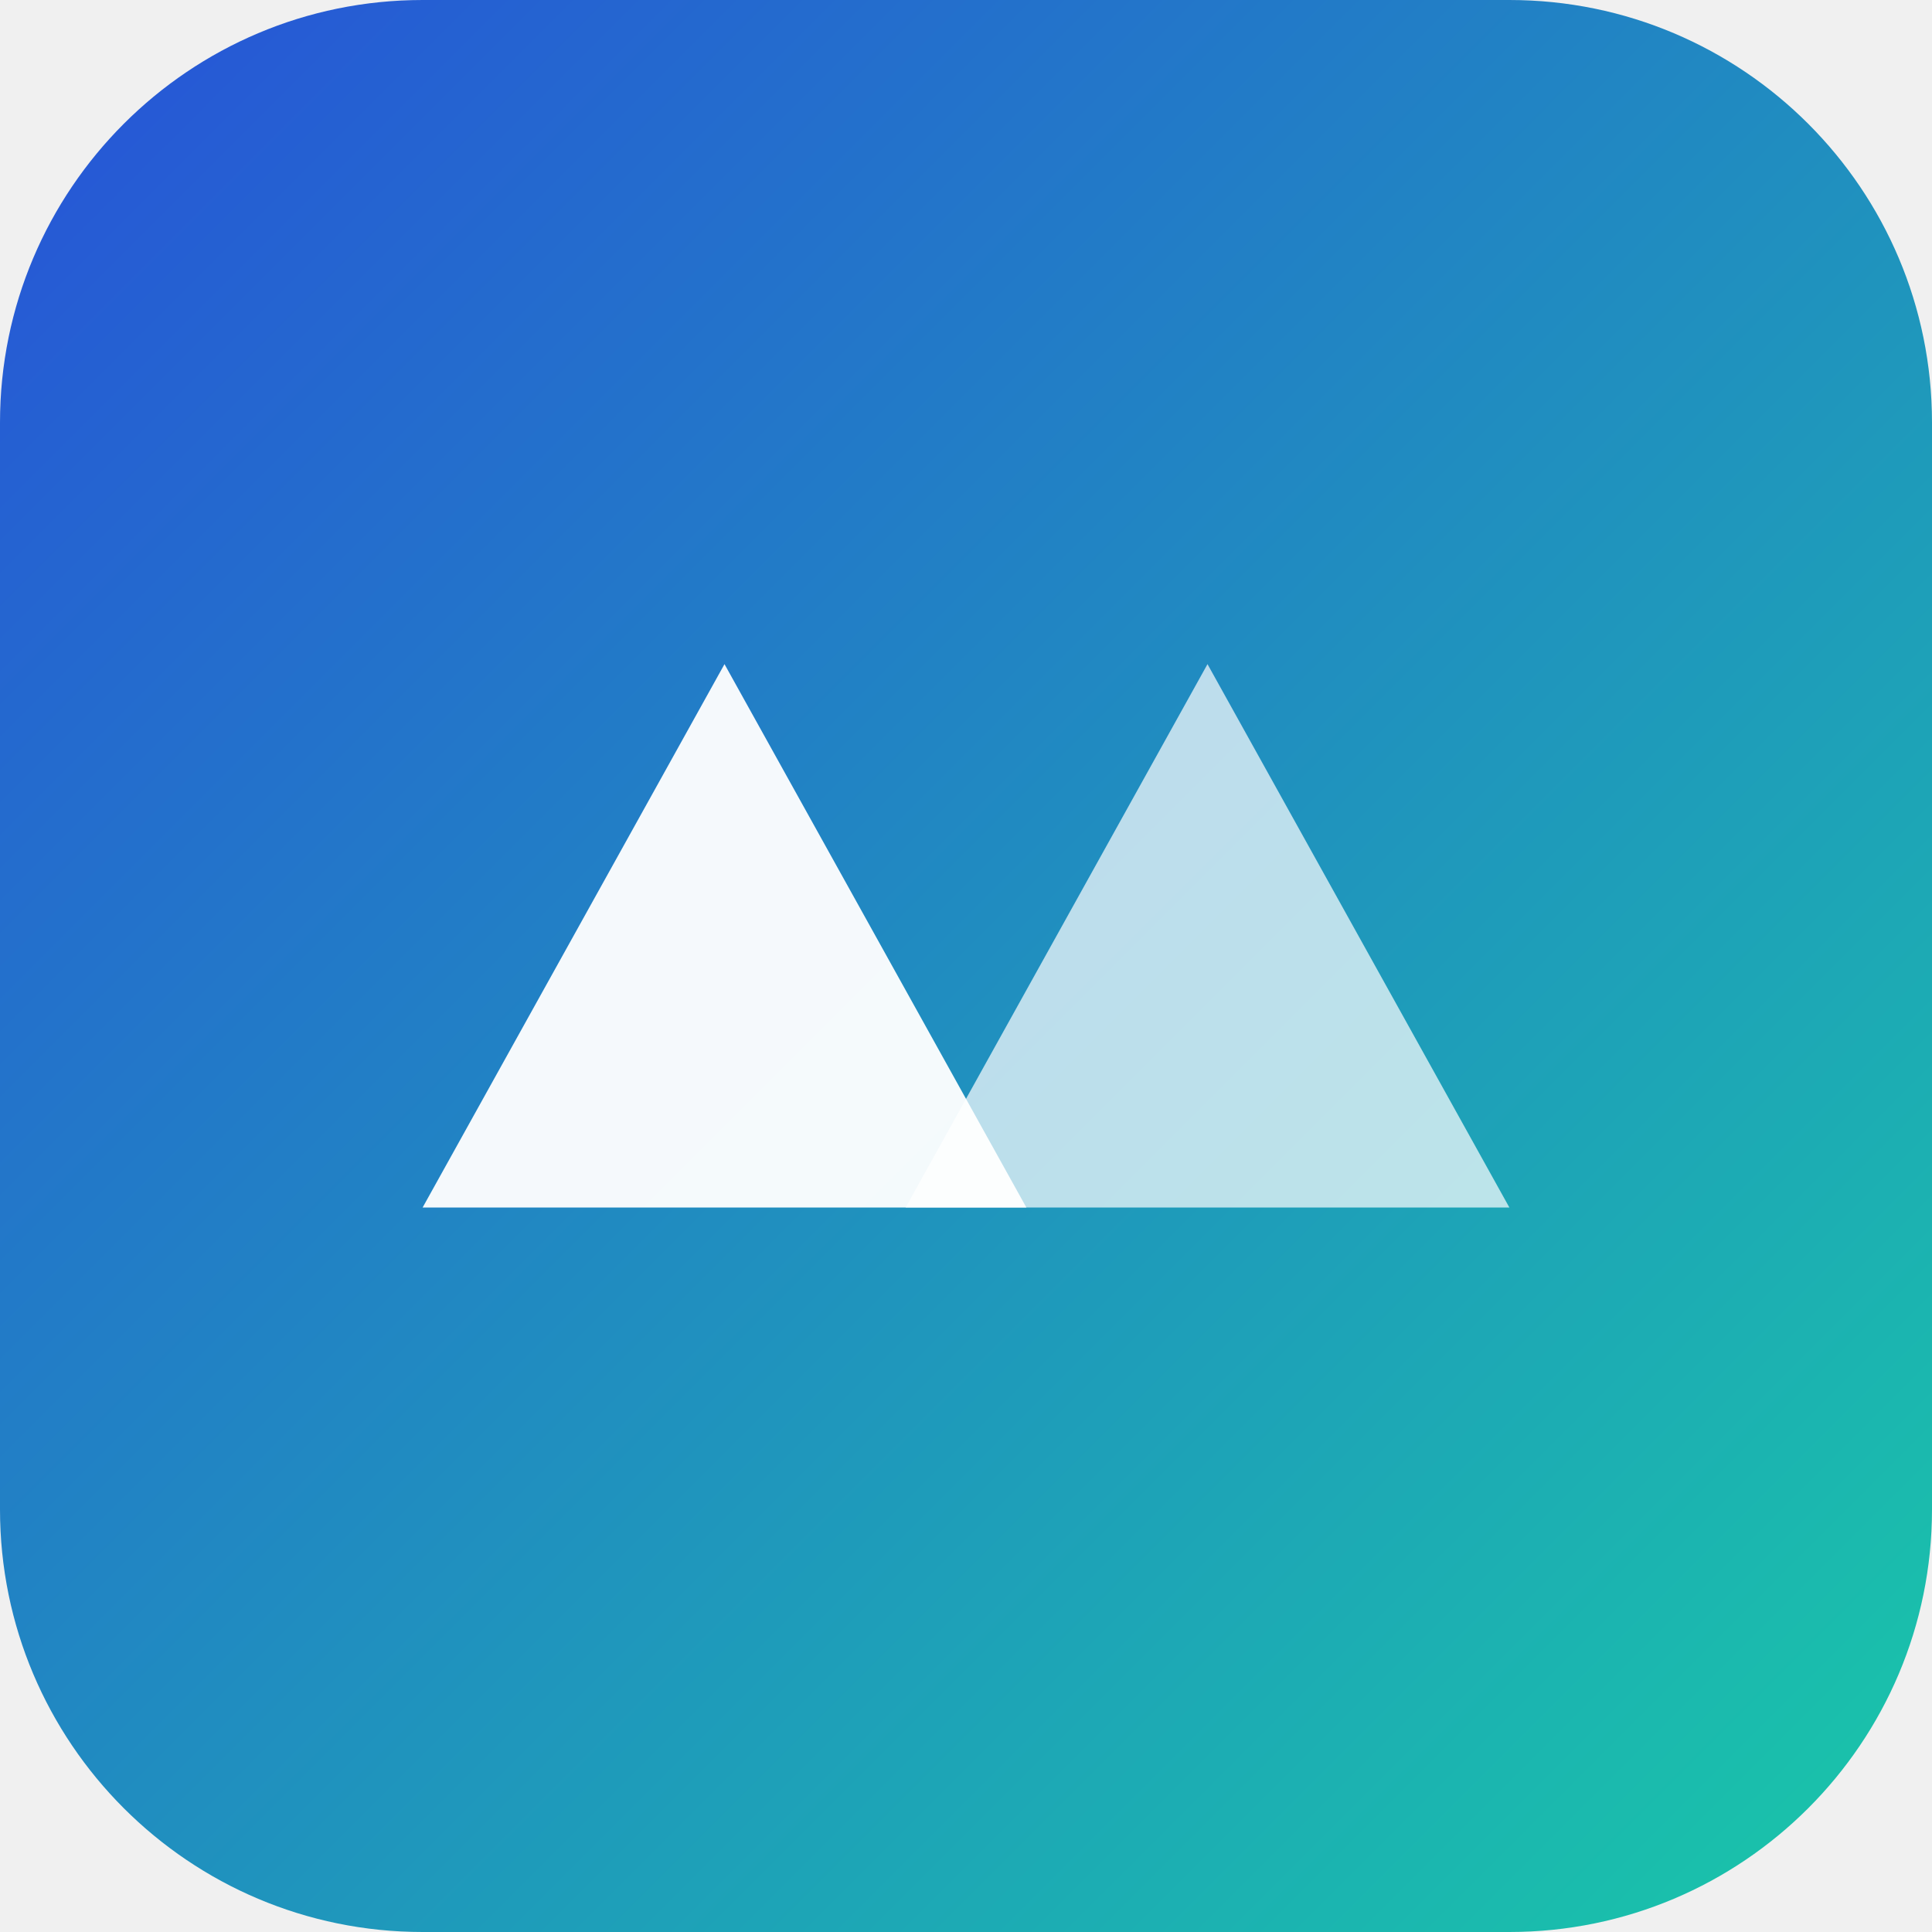
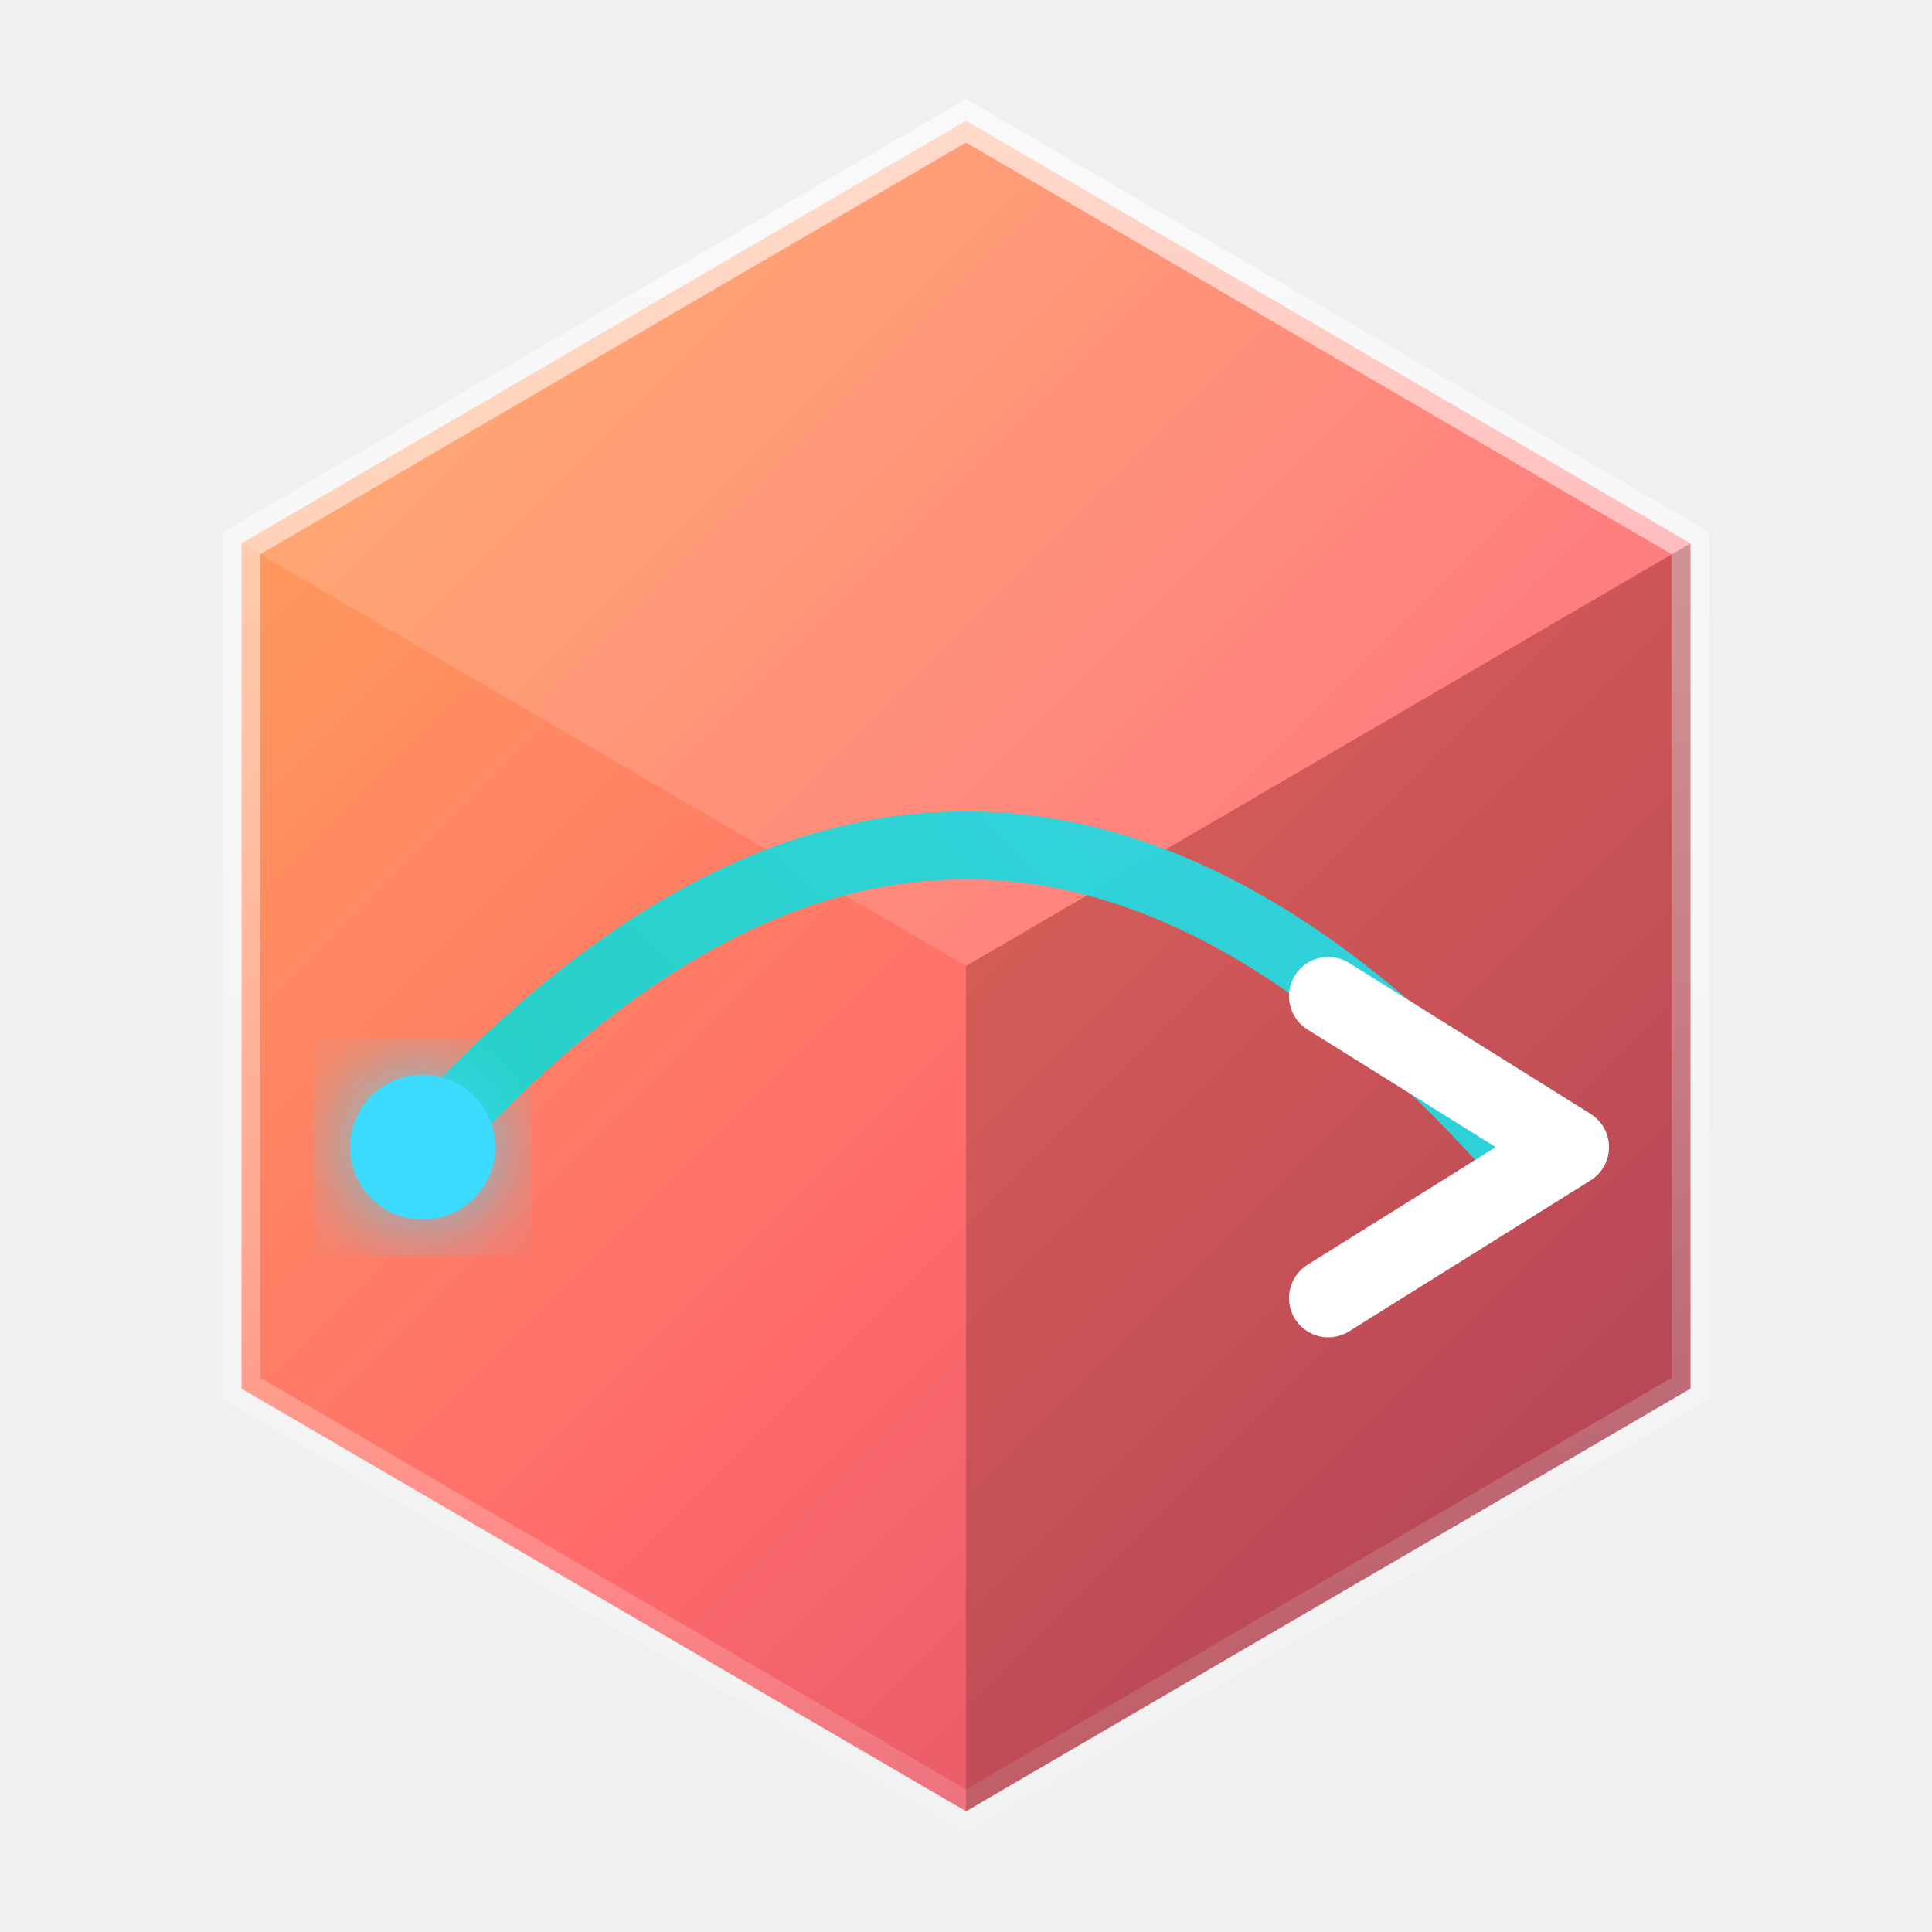
- <svg xmlns="http://www.w3.org/2000/svg" viewBox="0 0 64 64" fill="none">
-   <rect width="64" height="64" rx="14" fill="url(#g)" />
-   <path d="M14 40 L24 22 L34 40 Z" fill="#fff" opacity="0.95" />
-   <path d="M30 40 L40 22 L50 40 Z" fill="#fff" opacity="0.7" />
+ <svg xmlns="http://www.w3.org/2000/svg" viewBox="0 0 64 64" fill="none" role="img" aria-label="Aspire.Hosting.Netlify">
  <defs>
-     <linearGradient id="g" x1="0" y1="0" x2="64" y2="64" gradientUnits="userSpaceOnUse">
-       <stop offset="0" stop-color="#2752d8" />
-       <stop offset="1" stop-color="#19c8a8" />
+     <linearGradient id="ahn-ember" x1="0" y1="0" x2="64" y2="64" gradientUnits="userSpaceOnUse">
+       <stop offset="0%" stop-color="#FFB454" />
+       <stop offset="55%" stop-color="#FF6B6B" />
+       <stop offset="100%" stop-color="#C44569" />
    </linearGradient>
+     <linearGradient id="ahn-aurora" x1="0" y1="64" x2="64" y2="0" gradientUnits="userSpaceOnUse">
+       <stop offset="0%" stop-color="#0AD0B0" />
+       <stop offset="100%" stop-color="#3DDCFF" />
+     </linearGradient>
+     <linearGradient id="ahn-stroke" x1="0" y1="0" x2="0" y2="64" gradientUnits="userSpaceOnUse">
+       <stop offset="0%" stop-color="rgba(255,255,255,0.65)" />
+       <stop offset="100%" stop-color="rgba(255,255,255,0.10)" />
+     </linearGradient>
+     <filter id="ahn-glow" x="-25%" y="-25%" width="150%" height="150%">
+       <feGaussianBlur stdDeviation="1.6" result="b" />
+       <feMerge>
+         <feMergeNode in="b" />
+         <feMergeNode in="SourceGraphic" />
+       </feMerge>
+     </filter>
  </defs>
+   <path d="M32 4 L56 18 L56 46 L32 60 L8 46 L8 18 Z" fill="url(#ahn-ember)" stroke="url(#ahn-stroke)" stroke-width="1.25" />
+   <path d="M32 4 L56 18 L32 32 L8 18 Z" fill="rgba(255,255,255,0.14)" />
+   <path d="M56 18 L56 46 L32 60 L32 32 Z" fill="rgba(0,0,0,0.18)" />
+   <path d="M14 38 Q 32 18, 50 38" stroke="url(#ahn-aurora)" stroke-width="2.25" stroke-linecap="round" fill="none" opacity="0.95" />
+   <circle cx="14" cy="38" r="2.4" fill="#3DDCFF" filter="url(#ahn-glow)" />
+   <path d="M44 33 L52 38 L44 43" stroke="white" stroke-width="2.6" stroke-linecap="round" stroke-linejoin="round" fill="none" />
</svg>
